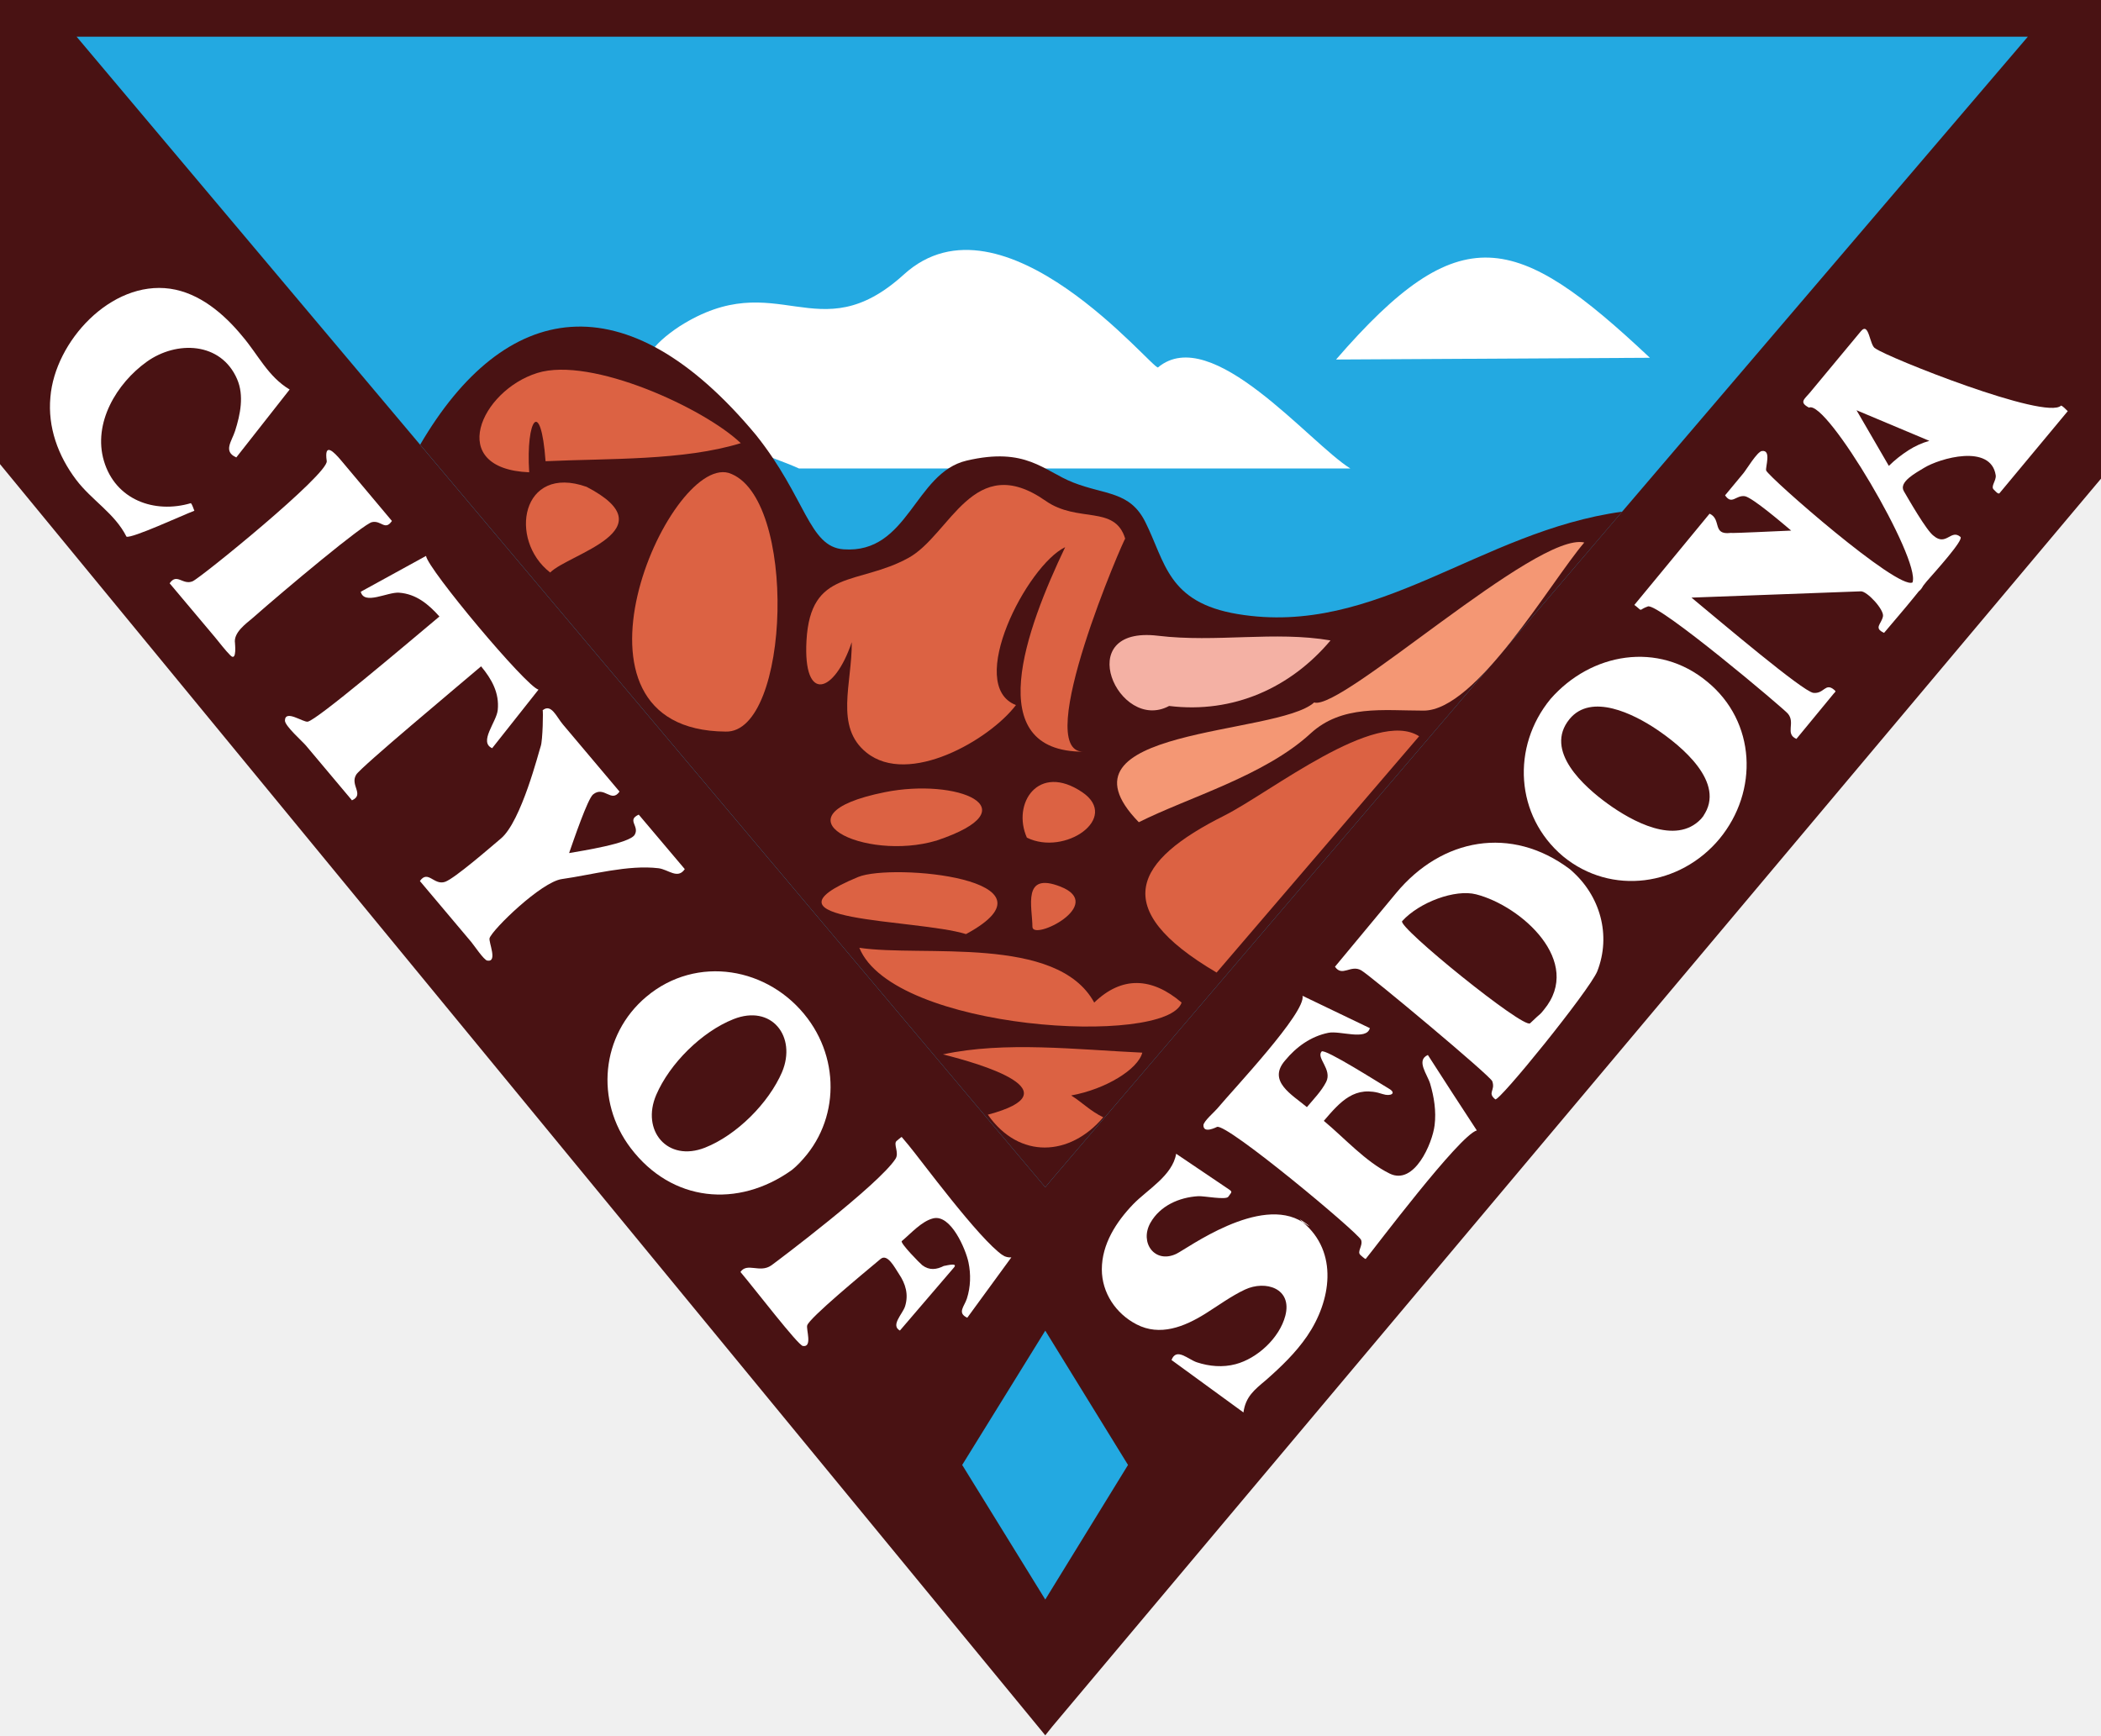
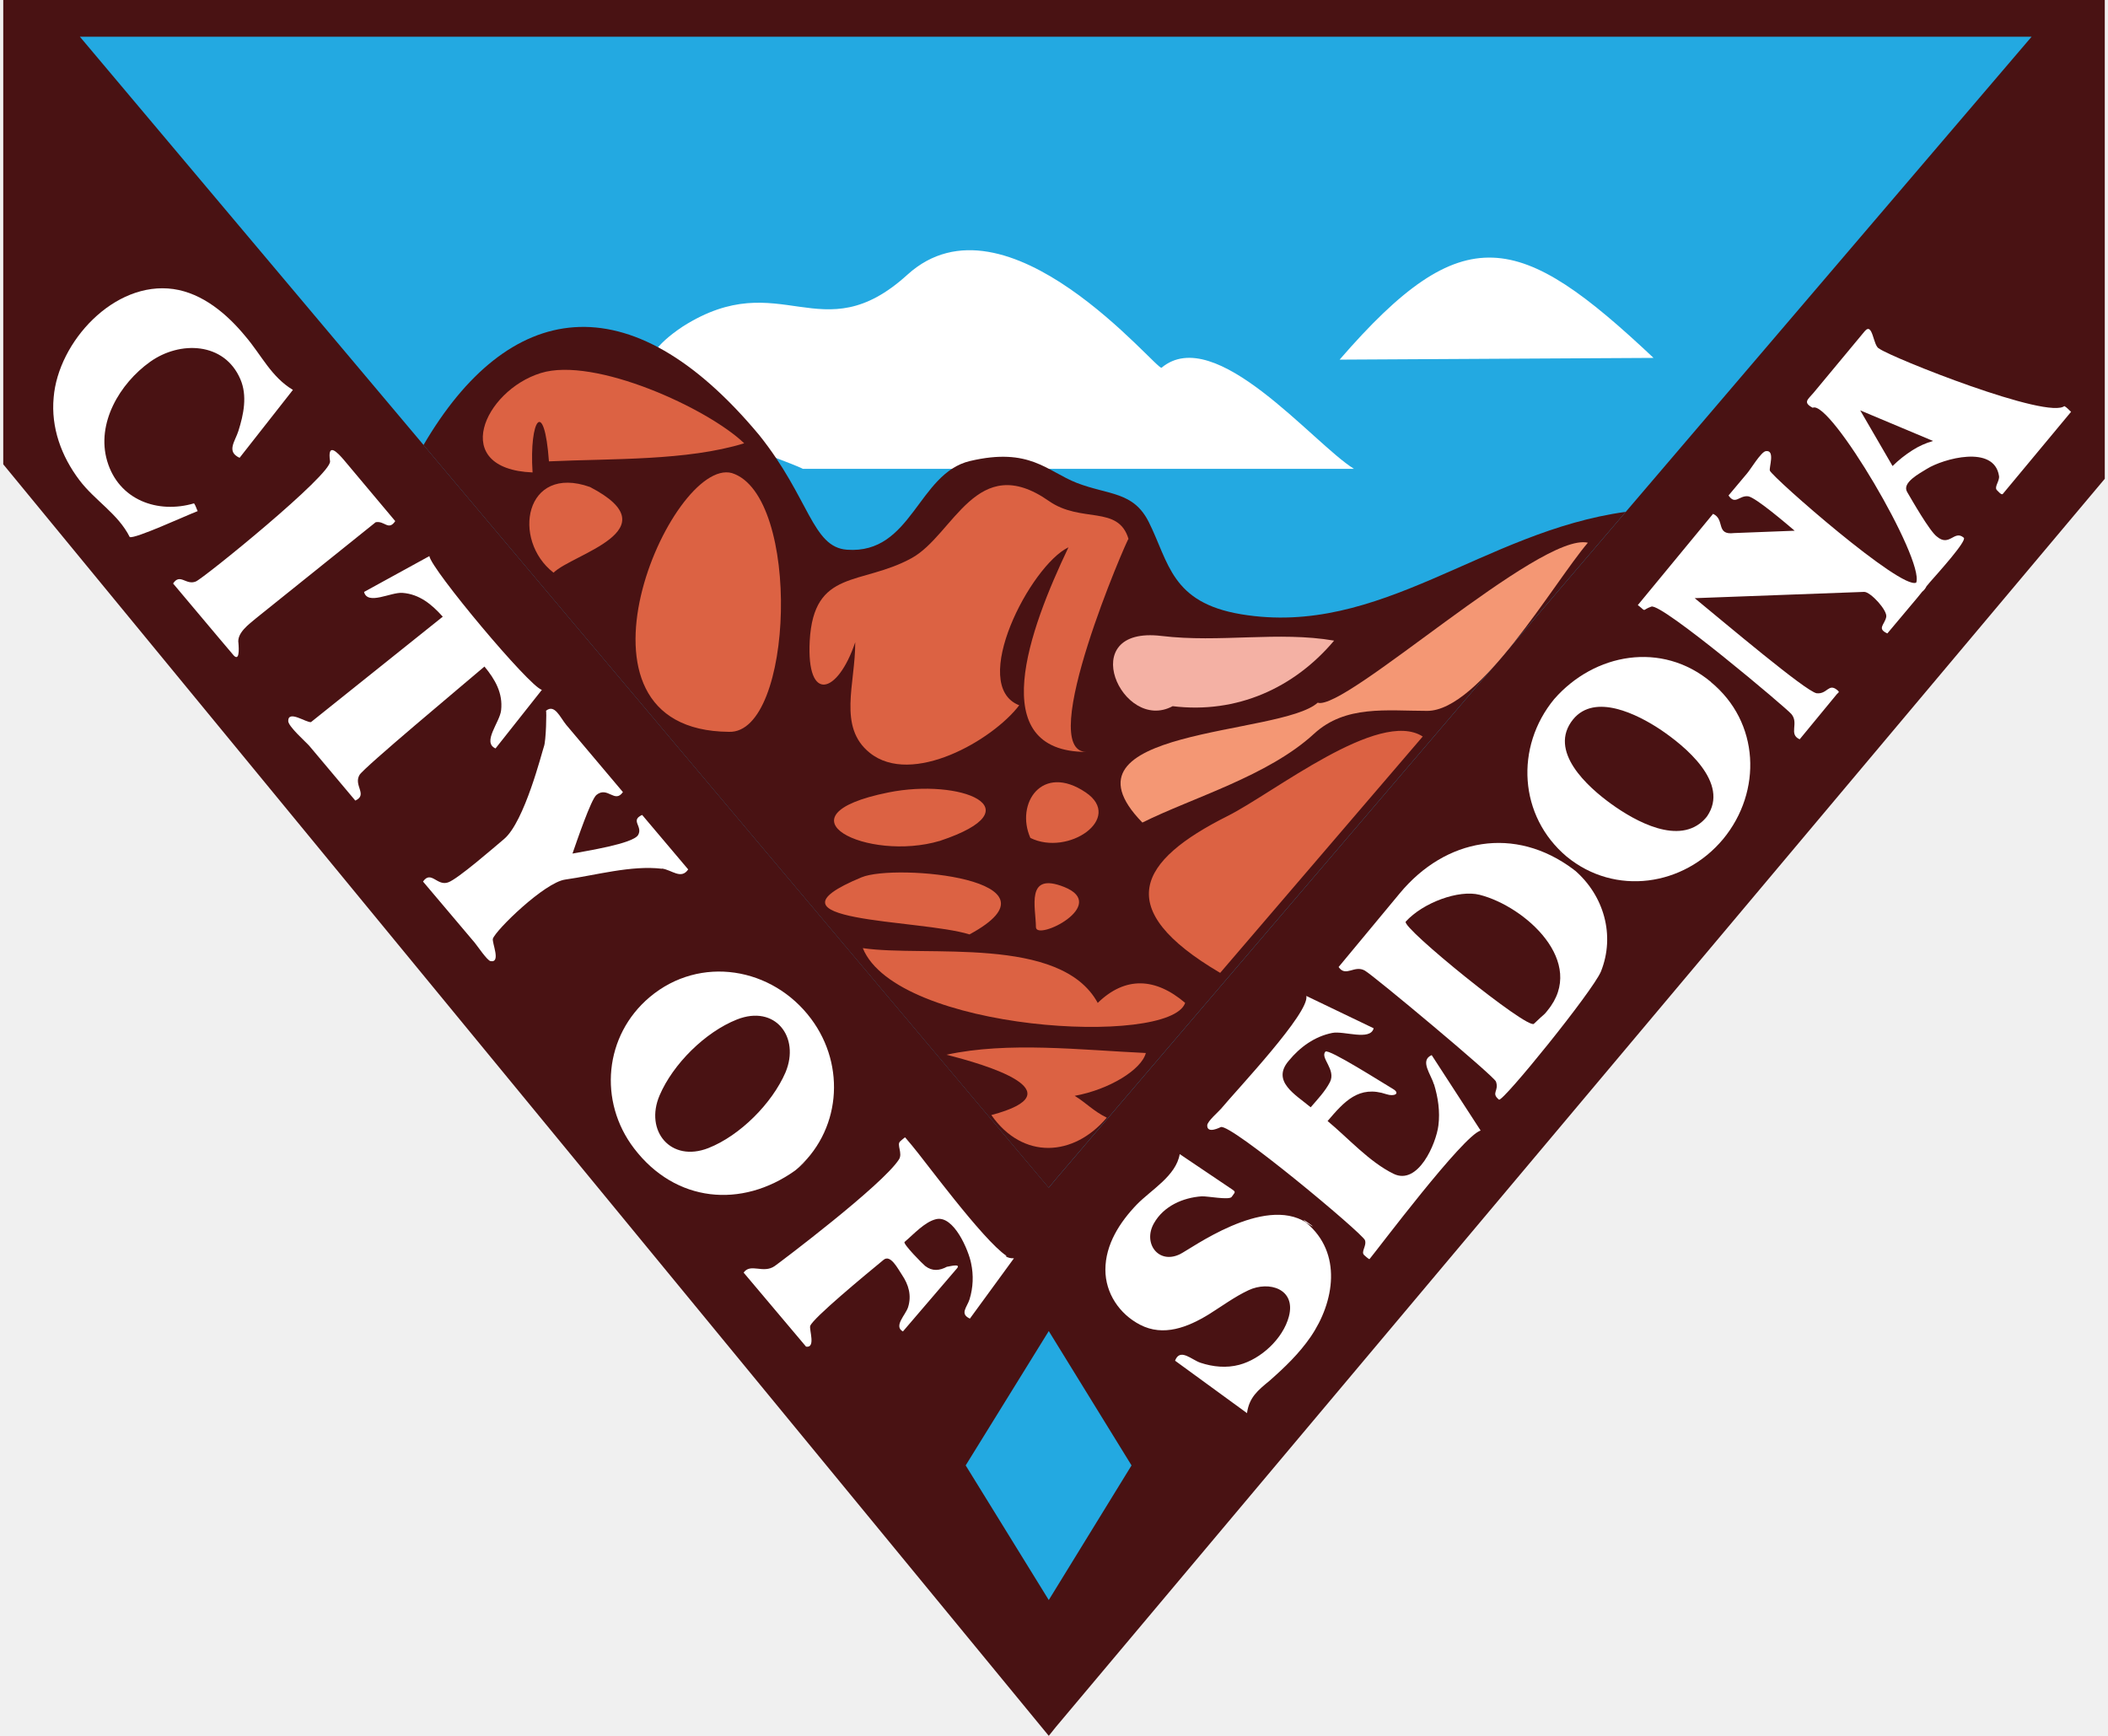
- <svg xmlns="http://www.w3.org/2000/svg" version="1.0" id="Layer_1" x="0px" y="0px" width="101.668px" height="83.985px" viewBox="42.184 0.016 101.668 83.985" enable-background="new 42.184 0.016 101.668 83.985" xml:space="preserve">
-   <g id="Layer_2">
-     <g>
-       <g>
-         <polygon fill="#23A9E1" points="43.242,0.721 92.765,59.071 142.089,1.074    " />
-       </g>
-       <g>
-         <path fill="#FFFFFF" d="M122.023,17.332c-5.062,0.028-10.124,0.056-15.187,0.084C112.837,10.485,115.533,11.226,122.023,17.332L122.023,17.332z" />
-       </g>
-       <g>
-         <path fill="#FFFFFF" d="M80.849,22.69c8.896,0,17.786,0,26.68,0c-1.984-1.233-6.708-7.059-9.308-4.893 c-0.212,0.178-7.505-8.848-12.296-4.499c-4.179,3.799-6.12-0.498-10.857,2.511C69.669,19.379,78.188,21.484,80.849,22.69 L80.849,22.69z" />
-       </g>
-       <path fill="#491213" d="M93.104,0.016h-50.92v22.463l50.581,61.522l0.339-0.424l50.748-60.395V0.016H93.104z M93.104,57.068 l-0.339,0.409L45.892,1.793h47.211h47.208L93.104,57.068z" />
-       <path fill="#491213" d="M92.765,57.477l0.339-0.409L120.68,24.78c-6.913,0.949-11.864,6.077-18.604,4.956 c-3.396-0.564-3.498-2.514-4.47-4.456c-0.746-1.493-1.937-1.303-3.486-1.91c-1.442-0.565-2.277-1.738-5.162-1.061 c-2.528,0.593-2.808,4.518-5.952,4.293c-1.689-0.121-1.812-2.497-4.244-5.539c-6.302-7.571-12.158-6.523-16.247,0.475 L92.765,57.477z" />
-       <g>
-         <polygon fill="#23A9E1" points="88.745,70.916 92.765,64.416 96.769,70.916 92.765,77.43    " />
-       </g>
-       <g>
-         <g>
-           <path fill="#FFFFFF" d="M65.464,32.265c0.513,0.618,0.891,1.284,0.806,2.116c-0.059,0.579-0.936,1.55-0.27,1.846 c0.747-0.945,1.495-1.889,2.242-2.834c-0.603-0.151-5.365-5.848-5.442-6.472c-1.053,0.578-2.106,1.156-3.159,1.734 c0.164,0.661,1.294,0.005,1.854,0.046c0.828,0.06,1.425,0.56,1.953,1.152c-1.729,1.449-5.932,5.017-6.374,5.09 c-0.227,0.036-1.089-0.601-1.102-0.056c-0.006,0.262,0.853,1.014,1.015,1.21c0.743,0.884,1.485,1.769,2.229,2.653 c0.619-0.282-0.11-0.732,0.205-1.243C59.654,37.133,64.323,33.24,65.464,32.265L65.464,32.265z" />
-         </g>
-         <g>
-           <path fill="#FFFFFF" d="M60.191,25.285c0.443-0.095,0.624,0.434,0.958-0.056c-0.815-0.973-1.633-1.945-2.448-2.917 c-0.371-0.442-0.841-0.916-0.706,0.018c0.089,0.63-6.113,5.664-6.493,5.82c-0.479,0.197-0.758-0.417-1.109,0.097 c0.731,0.869,1.461,1.739,2.193,2.608c0.246,0.292,0.477,0.612,0.747,0.882c0.339,0.339,0.208-0.672,0.224-0.585 c-0.091-0.513,0.527-0.948,0.855-1.228C55.956,28.563,59.809,25.336,60.191,25.285z" />
-         </g>
-         <g>
-           <path fill="#FFFFFF" d="M51.42,24.368c-1.768,0.523-3.65-0.164-4.207-2.042c-0.543-1.835,0.614-3.757,2.071-4.801 c1.438-1.032,3.589-0.97,4.373,0.838c0.346,0.799,0.157,1.706-0.095,2.502c-0.16,0.506-0.597,1,0.057,1.289 c0.859-1.096,1.721-2.19,2.581-3.286c-1.056-0.633-1.519-1.683-2.301-2.595c-0.882-1.071-2.063-2.079-3.481-2.284 c-2.87-0.406-5.574,2.556-5.795,5.245c-0.137,1.457,0.374,2.848,1.246,4.001c0.75,0.994,1.867,1.623,2.435,2.754 c0.262,0.095,2.705-1.033,3.286-1.255C51.538,24.623,51.501,24.459,51.42,24.368C50.659,24.594,51.42,24.368,51.42,24.368z" />
-         </g>
-         <g>
-           <path fill="#FFFFFF" d="M90.72,60.777c-1.15-0.768-4.025-4.689-4.573-5.341c-0.107-0.13-0.219-0.261-0.329-0.392 c-0.011-0.015-0.283,0.225-0.246,0.19c-0.173,0.146,0.135,0.573-0.052,0.864c-0.793,1.24-5.758,4.982-6.016,5.163 c-0.556,0.384-1.164-0.159-1.489,0.315c0.719,0.854,2.78,3.543,3.02,3.582c0.479,0.078,0.147-0.814,0.211-1 c0.123-0.369,2.633-2.445,3.549-3.211c0.336-0.281,0.688,0.426,0.888,0.723c0.327,0.484,0.475,1,0.298,1.568 c-0.116,0.37-0.717,0.92-0.25,1.174c0.619-0.723,2.361-2.754,2.613-3.049c0.252-0.293-0.566-0.037-0.469-0.087 c-0.37,0.19-0.719,0.235-1.063-0.028c-0.096-0.07-1.089-1.082-0.99-1.166c0.432-0.36,0.959-0.963,1.518-1.1 c0.862-0.213,1.582,1.516,1.709,2.129c0.121,0.578,0.104,1.186-0.076,1.75c-0.124,0.387-0.487,0.696,0.018,0.93 c0.713-0.974,1.423-1.945,2.132-2.92C90.974,60.88,90.842,60.848,90.72,60.777C90.593,60.692,90.859,60.847,90.72,60.777z" />
-         </g>
-         <g>
-           <path fill="#FFFFFF" d="M80.496,56.646c2.205-1.855,2.481-5.053,0.769-7.339c-1.867-2.489-5.371-3.096-7.804-1.052 c-2.204,1.854-2.489,5.047-0.758,7.325C74.694,58.201,77.902,58.498,80.496,56.646C81.652,55.671,80.397,56.716,80.496,56.646z M80.031,51.893c-0.647,1.51-2.201,3.063-3.732,3.667c-1.818,0.715-3.1-0.827-2.36-2.553c0.65-1.516,2.203-3.057,3.737-3.666 C79.528,48.606,80.742,50.187,80.031,51.893C79.65,52.783,80.102,51.724,80.031,51.893z" />
-         </g>
-         <g>
-           <path fill="#FFFFFF" d="M74.052,42.037c0.475,0.06,0.926,0.55,1.269,0.042c-0.741-0.879-1.483-1.758-2.228-2.637 c-0.595,0.269,0.047,0.549-0.194,0.971c-0.244,0.427-2.56,0.781-3.176,0.89c0.224-0.644,0.896-2.615,1.157-2.835 c0.544-0.445,0.883,0.432,1.283-0.141c-0.915-1.084-1.829-2.169-2.743-3.253c-0.311-0.366-0.56-1.028-0.98-0.68 c0.038-0.031,0.006,1.472-0.089,1.733c-0.086,0.236-0.936,3.638-1.926,4.47c-0.493,0.414-2.237,1.934-2.702,2.097 c-0.541,0.189-0.825-0.598-1.22-0.038c0.83,0.986,1.661,1.971,2.491,2.957c0.125,0.148,0.602,0.863,0.767,0.893 c0.521,0.094,0.06-0.893,0.113-1.086c0.15-0.431,2.5-2.719,3.497-2.859C70.832,42.356,72.571,41.859,74.052,42.037 C74.391,42.079,73.7,41.994,74.052,42.037z" />
-         </g>
-       </g>
-       <g>
-         <path fill="#DC6243" d="M67.792,22.874c-4.043-0.167-2.352-3.954,0.395-4.808c2.611-0.813,8.089,1.717,9.843,3.398 c-2.782,0.855-6.386,0.732-9.446,0.874C68.357,19.218,67.625,20.306,67.792,22.874L67.792,22.874z" />
-       </g>
-       <g>
-         <path fill="#DC6243" d="M68.807,27.724c-2.04-1.579-1.396-5.266,1.763-4.146C74.575,25.662,69.714,26.817,68.807,27.724 C68.807,27.724,68.849,27.682,68.807,27.724z" />
-       </g>
-       <g>
-         <path fill="#DC6243" d="M77.295,35.423c-8.62-0.071-2.792-13.322,0.141-12.521C80.809,23.975,80.431,35.524,77.295,35.423 L77.295,35.423z" />
-       </g>
-       <g>
-         <path fill="#DC6243" d="M83.401,31.094c-0.84,2.501-2.36,2.968-2.191-0.07c0.193-3.503,2.479-2.662,4.93-4.004 c2.04-1.119,3.139-5.214,6.641-2.765c1.562,1.093,3.353,0.179,3.852,1.833c-0.025-0.084-4.545,10.308-2.031,10.308 c-4.961,0-2.772-5.922-0.874-9.899c-1.847,0.885-4.842,6.688-2.382,7.643c-1.281,1.686-5.194,3.945-7.234,2.298 C82.558,35.189,83.418,33.113,83.401,31.094L83.401,31.094z" />
-       </g>
-       <g>
-         <path fill="#DC6243" d="M87.505,40.697c-3.489,1.046-8.122-1.207-2.51-2.34C88.478,37.653,92.182,39.135,87.505,40.697 C87.646,40.655,87.377,40.74,87.505,40.697z" />
-       </g>
-       <g>
-         <path fill="#DC6243" d="M91.875,40.556c-0.736-1.658,0.562-3.635,2.68-2.199C96.402,39.609,93.704,41.463,91.875,40.556 L91.875,40.556z" />
-       </g>
-       <g>
-         <path fill="#DC6243" d="M88.929,45.224c-2.411-0.747-10.537-0.561-5.218-2.764C85.351,41.781,93.865,42.558,88.929,45.224 L88.929,45.224z" />
-       </g>
-       <g>
-         <path fill="#DC6243" d="M92.144,44.871c-0.007-0.96-0.512-2.679,1.354-1.946C95.733,43.804,92.144,45.576,92.144,44.871 C92.144,44.871,92.144,44.702,92.144,44.871z" />
-       </g>
-       <g>
-         <path fill="#DC6243" d="M99.363,48.538c-1.437-1.227-2.891-1.295-4.229,0c-1.795-3.293-8.318-2.19-11.366-2.651 C85.406,49.916,98.632,50.667,99.363,48.538L99.363,48.538z" />
-       </g>
-       <g>
-         <path fill="#DC6243" d="M97.46,50.962c-3.151-0.146-6.671-0.563-9.646,0.084c1.86,0.466,6.396,1.795,2.172,2.918 c1.516,2.168,3.974,2.029,5.584,0.127c-0.654-0.322-1.01-0.719-1.552-1.057C95.69,52.731,97.252,51.767,97.46,50.962 L97.46,50.962z" />
-       </g>
-       <g>
-         <path fill="#DC6243" d="M101.056,47.085c-5.288-3.112-3.95-5.427,0.354-7.586c2.254-1.131,7.323-5.208,9.446-3.85 C107.589,39.461,104.322,43.273,101.056,47.085L101.056,47.085z" />
-       </g>
-       <g>
-         <path fill="#F49774" d="M97.291,39.809c-4.479-4.601,6.688-4.178,8.486-5.796c1.312,0.437,10.769-8.283,13.071-7.741 c-1.655,1.941-5.22,8.136-7.774,8.136c-1.965,0-3.95-0.292-5.473,1.107C103.378,37.563,99.694,38.605,97.291,39.809 L97.291,39.809z" />
-       </g>
-       <g>
-         <path fill="#F4B1A4" d="M98.758,34.183c-2.453,1.319-4.772-3.907-0.537-3.398c2.813,0.338,5.662-0.237,8.348,0.226 C104.642,33.302,101.863,34.564,98.758,34.183L98.758,34.183z" />
-       </g>
-       <g>
-         <g>
-           <path fill="#FFFFFF" d="M111.39,52.466c0.191,0.648,0.299,1.332,0.215,2.009c-0.106,0.873-0.979,2.925-2.173,2.34 c-1.169-0.573-2.194-1.728-3.188-2.552c0.802-0.936,1.507-1.749,2.854-1.295c0.37,0.123,0.688-0.036,0.299-0.262 c-0.404-0.234-3.113-1.965-3.261-1.799c-0.271,0.311,0.528,0.867,0.221,1.473c-0.229,0.447-0.609,0.834-0.932,1.219 c-0.72-0.607-1.923-1.253-1.057-2.256c0.542-0.66,1.25-1.172,2.098-1.342c0.565-0.114,1.841,0.389,2.006-0.225 c-1.087-0.521-2.172-1.044-3.258-1.565c0.177,0.799-3.349,4.525-4.131,5.463c-0.113,0.138-0.658,0.609-0.664,0.798 c-0.009,0.429,0.622,0.097,0.657,0.084c0.485-0.181,6.815,5.108,6.973,5.471c0.1,0.281-0.221,0.574-0.029,0.731 c-0.011-0.01,0.229,0.217,0.253,0.185c0.392-0.468,4.522-5.976,5.374-6.217c-0.794-1.215-1.588-2.431-2.368-3.651 C110.689,51.333,111.26,52.024,111.39,52.466z" />
-         </g>
-         <g>
-           <path fill="#FFFFFF" d="M105.229,59.169c-2.077-1.34-5.596,1.279-6.125,1.531c-1.039,0.491-1.789-0.543-1.251-1.502 c0.469-0.83,1.394-1.234,2.311-1.289c0.276-0.018,1.35,0.197,1.459,0.025c0.13-0.202,0.228-0.221,0.042-0.346 c-0.856-0.578-1.712-1.155-2.567-1.733c-0.176,1.056-1.385,1.728-2.076,2.44c-0.822,0.854-1.52,1.931-1.52,3.156 c0,1.135,0.679,2.143,1.677,2.66c1.136,0.592,2.317,0.116,3.324-0.511c0.627-0.392,1.254-0.856,1.924-1.171 c0.996-0.467,2.304-0.062,1.953,1.27c-0.282,1.073-1.352,2.062-2.405,2.34c-0.616,0.164-1.27,0.109-1.872-0.09 c-0.432-0.142-0.993-0.734-1.229-0.111c1.161,0.847,2.32,1.691,3.481,2.537c0.104-0.76,0.522-1.09,1.086-1.563 c0.735-0.646,1.438-1.319,1.994-2.13C106.593,62.99,106.972,60.621,105.229,59.169z" />
-         </g>
-         <g>
-           <path fill="#FFFFFF" d="M105.229,59.169C106.154,59.767,104.638,58.675,105.229,59.169L105.229,59.169z" />
-         </g>
-         <g>
-           <path fill="#FFFFFF" d="M134.462,21.855C134.455,21.859,134.455,21.859,134.462,21.855L134.462,21.855z" />
-         </g>
-         <g>
-           <path fill="#FFFFFF" d="M141.92,19.645c-0.729,0.729-8.42-2.341-8.982-2.764c-0.29-0.116-0.3-1.321-0.705-0.833 c-0.403,0.488-0.81,0.976-1.216,1.463c-0.418,0.505-0.837,1.009-1.256,1.513c-0.26,0.314-0.537,0.458-0.038,0.72 c0.837-0.419,5.417,7.346,5.008,8.461c-0.725,0.376-6.915-5.057-7.081-5.415c-0.052-0.146,0.273-1.021-0.211-0.945 c-0.229,0.036-0.743,0.896-0.889,1.072c-0.297,0.357-0.592,0.715-0.889,1.072c0.332,0.485,0.517-0.021,0.959,0.042 c0.383,0.077,1.844,1.331,2.24,1.664c-0.725,0.027-2.685,0.131-2.934,0.113c-0.903,0.112-0.422-0.663-1.015-0.931 c-0.76,0.922-1.521,1.843-2.277,2.764c-0.441,0.536-0.885,1.072-1.326,1.607c-0.054,0.065-0.047,0.032,0.05,0.112 c0.33,0.273,0.104,0.168,0.568,0.006c0.506-0.177,6.559,4.931,6.776,5.19c0.377,0.45-0.154,0.975,0.411,1.221 c0.6-0.728,1.197-1.457,1.798-2.184c0.091-0.11,0.141-0.1,0.021-0.198c-0.427-0.353-0.476,0.212-1.002,0.154 c-0.533-0.089-4.395-3.369-5.895-4.61c1.821-0.068,7.291-0.271,8.198-0.304c0.301-0.011,1.14,0.896,1.068,1.216 c-0.081,0.378-0.463,0.558,0.054,0.794c0.479-0.575,0.985-1.149,1.456-1.734l0,0l0.228-0.282 c0.076-0.052,0.146-0.145,0.21-0.265l0.168-0.211c0.425-0.485,1.8-2.006,1.635-2.15c-0.461-0.4-0.685,0.466-1.298-0.054 c-0.348-0.249-1.223-1.788-1.443-2.162c-0.264-0.449,0.608-0.897,0.964-1.119c0.776-0.482,3.247-1.183,3.482,0.348 c0.04,0.258-0.271,0.55-0.084,0.704c0.044,0.037,0.204,0.242,0.27,0.163c0.163-0.197,2.361-2.843,3.301-3.969 C142.146,19.832,142.037,19.69,141.92,19.645z M134.546,21.801C134.623,21.752,134.699,21.703,134.546,21.801 c-0.051,0.032-0.074,0.047-0.084,0.054c0.014-0.008,0.047-0.03,0.082-0.052c-0.345,0.22-0.668,0.473-0.958,0.761 c-0.521-0.897-1.044-1.795-1.564-2.693c1.178,0.491,2.353,0.985,3.524,1.481C135.192,21.45,134.855,21.605,134.546,21.801z" />
-         </g>
-         <g>
-           <path fill="#FFFFFF" d="M124.801,33.012c-2.375-1.979-5.63-1.404-7.586,0.832c-1.903,2.312-1.712,5.663,0.604,7.615 c2.34,1.926,5.671,1.438,7.572-0.846C127.29,38.31,127.16,34.945,124.801,33.012z M124.52,39.626 c-0.019,0.02-0.024,0.027-0.025,0.027c-1.232,1.292-3.358,0.096-4.506-0.731c-1.146-0.829-3.11-2.57-1.855-4.104 c1.056-1.287,3.124-0.231,4.191,0.482c1.199,0.803,3.411,2.596,2.275,4.216C124.674,39.426,124.726,39.368,124.52,39.626z" />
-         </g>
-         <g>
-           <path fill="#FFFFFF" d="M124.801,33.012C125.972,33.971,124.548,32.801,124.801,33.012L124.801,33.012z" />
-         </g>
-         <g>
-           <path fill="#FFFFFF" d="M124.492,39.653c0.009-0.01,0.018-0.018,0.025-0.027c0.029-0.037,0.057-0.073,0.08-0.11 C124.549,39.577,124.488,39.653,124.492,39.653z" />
-         </g>
-         <g>
-           <path fill="#FFFFFF" d="M118.209,42.136c0.111,0.094,0.272,0.224-0.063-0.057c-2.835-2.127-6.193-1.504-8.401,1.157 c-0.988,1.189-1.977,2.378-2.961,3.567c0.351,0.512,0.763-0.118,1.272,0.176c0.437,0.25,6.244,5.101,6.339,5.366 c0.164,0.458-0.255,0.548,0.145,0.875c0.172,0.143,4.536-5.245,4.935-6.191C120.164,45.274,119.614,43.351,118.209,42.136z M116.891,48.89c-0.24,0.296-0.044,0.054-0.665,0.65c-0.306,0.293-6.438-4.675-6.191-4.944c0.835-0.918,2.566-1.556,3.576-1.297 C115.801,43.859,118.824,46.559,116.891,48.89z" />
-         </g>
-       </g>
-     </g>
+ <svg xmlns="http://www.w3.org/2000/svg" width="102" height="84" viewBox="42.184 0.016 101.668 83.985">
+   <path fill="#23a9e1" d="M43.242.72l49.523 58.35L142.09 1.074z" />
+   <path d="M122.023 17.332l-15.187.084c6-6.93 8.697-6.2 15.187-.084zM80.85 22.7h26.68c-1.984-1.233-6.708-7.06-9.308-4.893-.212.178-7.505-8.848-12.296-4.5-4.18 3.8-6.12-.498-10.857 2.5-5.4 3.57 3.12 5.675 5.78 6.88z" fill="#fff" />
+   <g fill="#491213">
+     <path d="M93.104.016h-50.92V22.48L92.765 84l.34-.424 50.748-60.395V.016H93.104zm0 57.052l-.34.41L45.892 1.793h94.42L93.104 57.068z" />
+     <path d="M92.765 57.477l.34-.41L120.68 24.78c-6.913.95-11.864 6.077-18.604 4.956-3.396-.564-3.498-2.514-4.47-4.456-.746-1.493-1.937-1.303-3.486-1.9-1.442-.565-2.277-1.738-5.162-1.06-2.528.593-2.808 4.518-5.952 4.293-1.69-.12-1.812-2.497-4.244-5.54-6.302-7.57-12.158-6.523-16.247.475l30.25 35.94z" />
+   </g>
+   <path fill="#23a9e1" d="M88.745 70.916l4.02-6.5 4.004 6.5-4.004 6.514z" />
+   <path d="M65.464 32.265c.513.618.9 1.284.806 2.116-.06.58-.936 1.55-.27 1.846l2.242-2.834c-.603-.15-5.365-5.848-5.442-6.472l-3.16 1.734c.164.66 1.294.005 1.854.046.828.06 1.425.56 1.953 1.152l-6.374 5.1c-.227.036-1.1-.6-1.102-.056-.006.262.853 1.014 1.015 1.2l2.23 2.653c.62-.282-.1-.732.205-1.243.233-.374 4.902-4.267 6.043-5.242zm-5.274-6.98c.443-.095.624.434.958-.056L58.7 22.312c-.37-.442-.84-.916-.706.018.1.63-6.113 5.664-6.493 5.82-.48.197-.758-.417-1.1.097l2.193 2.608.747.882c.34.34.208-.672.224-.585-.1-.513.527-.948.855-1.228l5.78-4.64zm-8.77-.917c-1.768.523-3.65-.164-4.207-2.042-.543-1.835.614-3.757 2.07-4.8 1.438-1.032 3.6-.97 4.373.838.346.8.157 1.706-.095 2.502-.16.506-.597 1 .057 1.3l2.58-3.286c-1.056-.633-1.52-1.683-2.3-2.595-.882-1.07-2.063-2.08-3.48-2.284-2.87-.406-5.574 2.556-5.795 5.245-.137 1.457.374 2.848 1.246 4 .75.994 1.867 1.623 2.435 2.754.262.095 2.705-1.033 3.286-1.255-.052-.1-.1-.275-.17-.366-.76.226 0 0 0 0zm39.3 36.41c-1.15-.768-4.025-4.7-4.573-5.34l-.33-.392c-.01-.015-.283.225-.246.2-.173.146.135.573-.052.864-.793 1.24-5.758 4.982-6.016 5.163-.556.384-1.164-.16-1.5.315l3.02 3.582c.48.078.147-.814.2-1 .123-.37 2.633-2.445 3.55-3.2.336-.28.688.426.888.723.327.484.475 1 .298 1.568-.116.37-.717.92-.25 1.174l2.613-3.05c.252-.293-.566-.037-.47-.087-.37.2-.72.235-1.063-.028-.096-.07-1.1-1.082-1-1.166.432-.36.96-.963 1.518-1.1.862-.213 1.582 1.516 1.7 2.13a3.45 3.45 0 0 1-.076 1.75c-.124.387-.487.696.018.93l2.132-2.92c-.15.01-.28-.023-.403-.094-.127-.085.14.07 0 0zm-10.224-4.13c2.205-1.855 2.48-5.053.77-7.34-1.867-2.5-5.37-3.096-7.804-1.052-2.204 1.854-2.5 5.047-.758 7.325 2 2.62 5.2 2.918 7.793 1.066 1.156-.975-.1.07 0 0zm-.465-4.753c-.647 1.5-2.2 3.063-3.732 3.667-1.818.715-3.1-.827-2.36-2.553.65-1.516 2.203-3.057 3.737-3.666 1.852-.735 3.066.846 2.355 2.552-.38.9.07-.17 0 0zm-5.98-9.856c.475.06.926.55 1.27.042l-2.228-2.637c-.595.27.047.55-.194.97-.244.427-2.56.78-3.176.9.224-.644.896-2.615 1.157-2.835.544-.445.883.432 1.283-.14l-2.743-3.253c-.3-.366-.56-1.028-.98-.68.038-.03.006 1.472-.1 1.733-.086.236-.936 3.638-1.926 4.47-.493.414-2.237 1.934-2.702 2.097-.54.2-.825-.598-1.22-.038l2.5 2.957c.125.148.602.863.767.893.52.094.06-.893.113-1.086.15-.43 2.5-2.72 3.497-2.86 1.46-.205 3.2-.702 4.68-.524.34.042-.352-.043 0 0z" fill="#fff" />
+   <path d="M67.792 22.874c-4.043-.167-2.352-3.954.395-4.808 2.6-.813 8.1 1.717 9.843 3.398-2.782.855-6.386.732-9.446.874-.227-3.12-.96-2.032-.792.536zm1.015 4.85c-2.04-1.58-1.396-5.266 1.763-4.146 4.005 2.084-.856 3.24-1.763 4.146 0 0 .042-.042 0 0zm8.488 7.7c-8.62-.07-2.792-13.322.14-12.52 3.373 1.073 2.995 12.622-.14 12.52zm6.105-4.33c-.84 2.5-2.36 2.968-2.2-.07.193-3.503 2.48-2.662 4.93-4.004 2.04-1.12 3.14-5.214 6.64-2.765 1.562 1.093 3.353.18 3.852 1.833-.025-.084-4.545 10.308-2.03 10.308-4.96 0-2.772-5.922-.874-9.9-1.847.885-4.842 6.688-2.382 7.643-1.28 1.686-5.194 3.945-7.234 2.298-1.554-1.25-.694-3.325-.7-5.344zm4.105 9.603c-3.5 1.046-8.122-1.207-2.5-2.34 3.483-.704 7.187.778 2.5 2.34.14-.042-.128.043 0 0zm4.37-.14c-.736-1.658.562-3.635 2.68-2.2 1.847 1.252-.85 3.106-2.68 2.2zm-2.945 4.668c-2.4-.747-10.537-.56-5.218-2.764 1.64-.68 10.154.098 5.218 2.764zm3.214-.354c-.007-.96-.512-2.68 1.354-1.946 2.235.88-1.354 2.65-1.354 1.946 0 0 0-.17 0 0zm7.22 3.668c-1.437-1.227-2.9-1.295-4.23 0-1.795-3.293-8.318-2.2-11.366-2.65 1.638 4.03 14.864 4.78 15.595 2.65zm-1.903 2.424c-3.15-.146-6.67-.563-9.646.084 1.86.466 6.396 1.795 2.172 2.918 1.516 2.168 3.974 2.03 5.584.127-.654-.322-1-.72-1.552-1.057 1.672-.303 3.234-1.267 3.442-2.072zm3.596-3.877c-5.288-3.112-3.95-5.427.354-7.586 2.254-1.13 7.323-5.208 9.446-3.85l-9.8 11.436z" fill="#dc6243" />
+   <path fill="#f49774" d="M97.29 39.81c-4.48-4.6 6.688-4.178 8.486-5.796 1.312.437 10.77-8.283 13.07-7.74-1.655 1.94-5.22 8.136-7.774 8.136-1.965 0-3.95-.292-5.473 1.107-2.223 2.048-5.907 3.1-8.3 4.294z" />
+   <path fill="#f4b1a4" d="M98.758 34.183c-2.453 1.32-4.772-3.907-.537-3.398 2.813.338 5.662-.237 8.348.226-1.927 2.29-4.706 3.553-7.81 3.172z" />
+   <g fill="#fff">
+     <path d="M111.4 52.466c.2.648.3 1.332.215 2-.106.873-.98 2.925-2.173 2.34-1.17-.573-2.194-1.728-3.188-2.552.802-.936 1.507-1.75 2.854-1.295.37.123.688-.036.3-.262-.404-.234-3.113-1.965-3.26-1.8-.27.3.528.867.22 1.473-.23.447-.6.834-.932 1.22-.72-.607-1.923-1.253-1.057-2.256.542-.66 1.25-1.172 2.098-1.342.565-.114 1.84.4 2.006-.225l-3.258-1.565c.177.8-3.35 4.525-4.13 5.463-.113.138-.658.6-.664.798-.01.43.622.097.657.084.485-.18 6.815 5.108 6.973 5.47.1.28-.22.574-.03.73-.01-.01.23.217.253.185.392-.468 4.522-5.976 5.374-6.217l-2.368-3.65c-.6.258-.02.95.1 1.4zm-6.17 6.704c-2.077-1.34-5.596 1.28-6.125 1.53-1.04.5-1.8-.543-1.25-1.502.47-.83 1.394-1.234 2.3-1.3.276-.018 1.35.197 1.46.025.13-.202.228-.22.042-.346L99.1 55.854c-.176 1.056-1.385 1.728-2.076 2.44-.822.854-1.52 1.93-1.52 3.156 0 1.135.68 2.143 1.677 2.66 1.136.592 2.317.116 3.324-.5.627-.392 1.254-.856 1.924-1.17.996-.467 2.304-.062 1.953 1.27-.282 1.073-1.352 2.062-2.405 2.34-.616.164-1.27.1-1.872-.1-.432-.142-.993-.734-1.23-.1l3.48 2.537c.104-.76.522-1.1 1.086-1.563.735-.646 1.438-1.32 1.994-2.13 1.158-1.692 1.537-4.06-.206-5.513z" />
+     <path d="M105.23 59.17c.925.598-.59-.494 0 0z" />
+     <path d="M134.462 21.855z" />
+     <path d="M141.92 19.645c-.73.73-8.42-2.34-8.982-2.764-.3-.116-.3-1.32-.705-.833l-2.472 2.976c-.26.314-.537.458-.038.72.837-.42 5.417 7.346 5.008 8.46-.725.376-6.915-5.057-7.08-5.415-.052-.146.273-1.02-.2-.945-.23.036-.743.896-.9 1.072l-.9 1.072c.332.485.517-.02.96.042.383.077 1.844 1.33 2.24 1.664l-2.934.113c-.903.112-.422-.663-1.015-.93l-3.603 4.37c-.054.065-.047.032.05.112.33.273.104.168.568.006.506-.177 6.56 4.93 6.776 5.2.377.45-.154.975.4 1.22l1.798-2.184c.1-.1.14-.1.02-.198-.427-.353-.476.212-1.002.154-.533-.1-4.395-3.37-5.895-4.6l8.198-.304c.3-.01 1.14.896 1.068 1.216-.08.378-.463.558.054.794l1.456-1.734.228-.282a.74.74 0 0 0 .21-.265l.168-.2c.425-.485 1.8-2.006 1.635-2.15-.46-.4-.685.466-1.298-.054-.348-.25-1.223-1.788-1.443-2.162-.264-.45.608-.897.964-1.12.776-.482 3.247-1.183 3.482.348.04.258-.27.55-.084.704.044.037.204.242.27.163l3.3-3.97c-.098-.082-.207-.224-.324-.27zm-7.374 2.156c.077-.05.153-.098 0 0l-.084.054.082-.052a5.72 5.72 0 0 0-.958.761l-1.564-2.693 3.524 1.48a3.72 3.72 0 0 0-1 .45zm-9.746 11.21c-2.375-1.98-5.63-1.404-7.586.832-1.903 2.312-1.712 5.663.604 7.615 2.34 1.926 5.67 1.438 7.572-.846 1.9-2.303 1.77-5.668-.6-7.6zm-.28 6.614l-.025.027c-1.232 1.292-3.358.096-4.506-.73s-3.1-2.57-1.855-4.104c1.056-1.287 3.124-.23 4.2.482 1.2.803 3.4 2.596 2.275 4.216.074-.1.126-.148-.08.1z" />
+     <path d="M124.8 33.012c1.17.96-.253-.2 0 0zm-.308 6.64l.025-.027.08-.1-.105.137zm-6.282 2.483c.1.094.272.224-.063-.057-2.835-2.127-6.193-1.504-8.4 1.157l-2.96 3.567c.35.512.763-.118 1.272.176.437.25 6.244 5.1 6.34 5.366.164.458-.255.548.145.875.172.143 4.536-5.245 4.935-6.2.7-1.755.14-3.678-1.266-4.893zM116.9 48.9c-.24.296-.044.054-.665.65-.306.293-6.438-4.675-6.2-4.944.835-.918 2.566-1.556 3.576-1.297 2.2.56 5.213 3.26 3.28 5.6z" />
  </g>
</svg>
